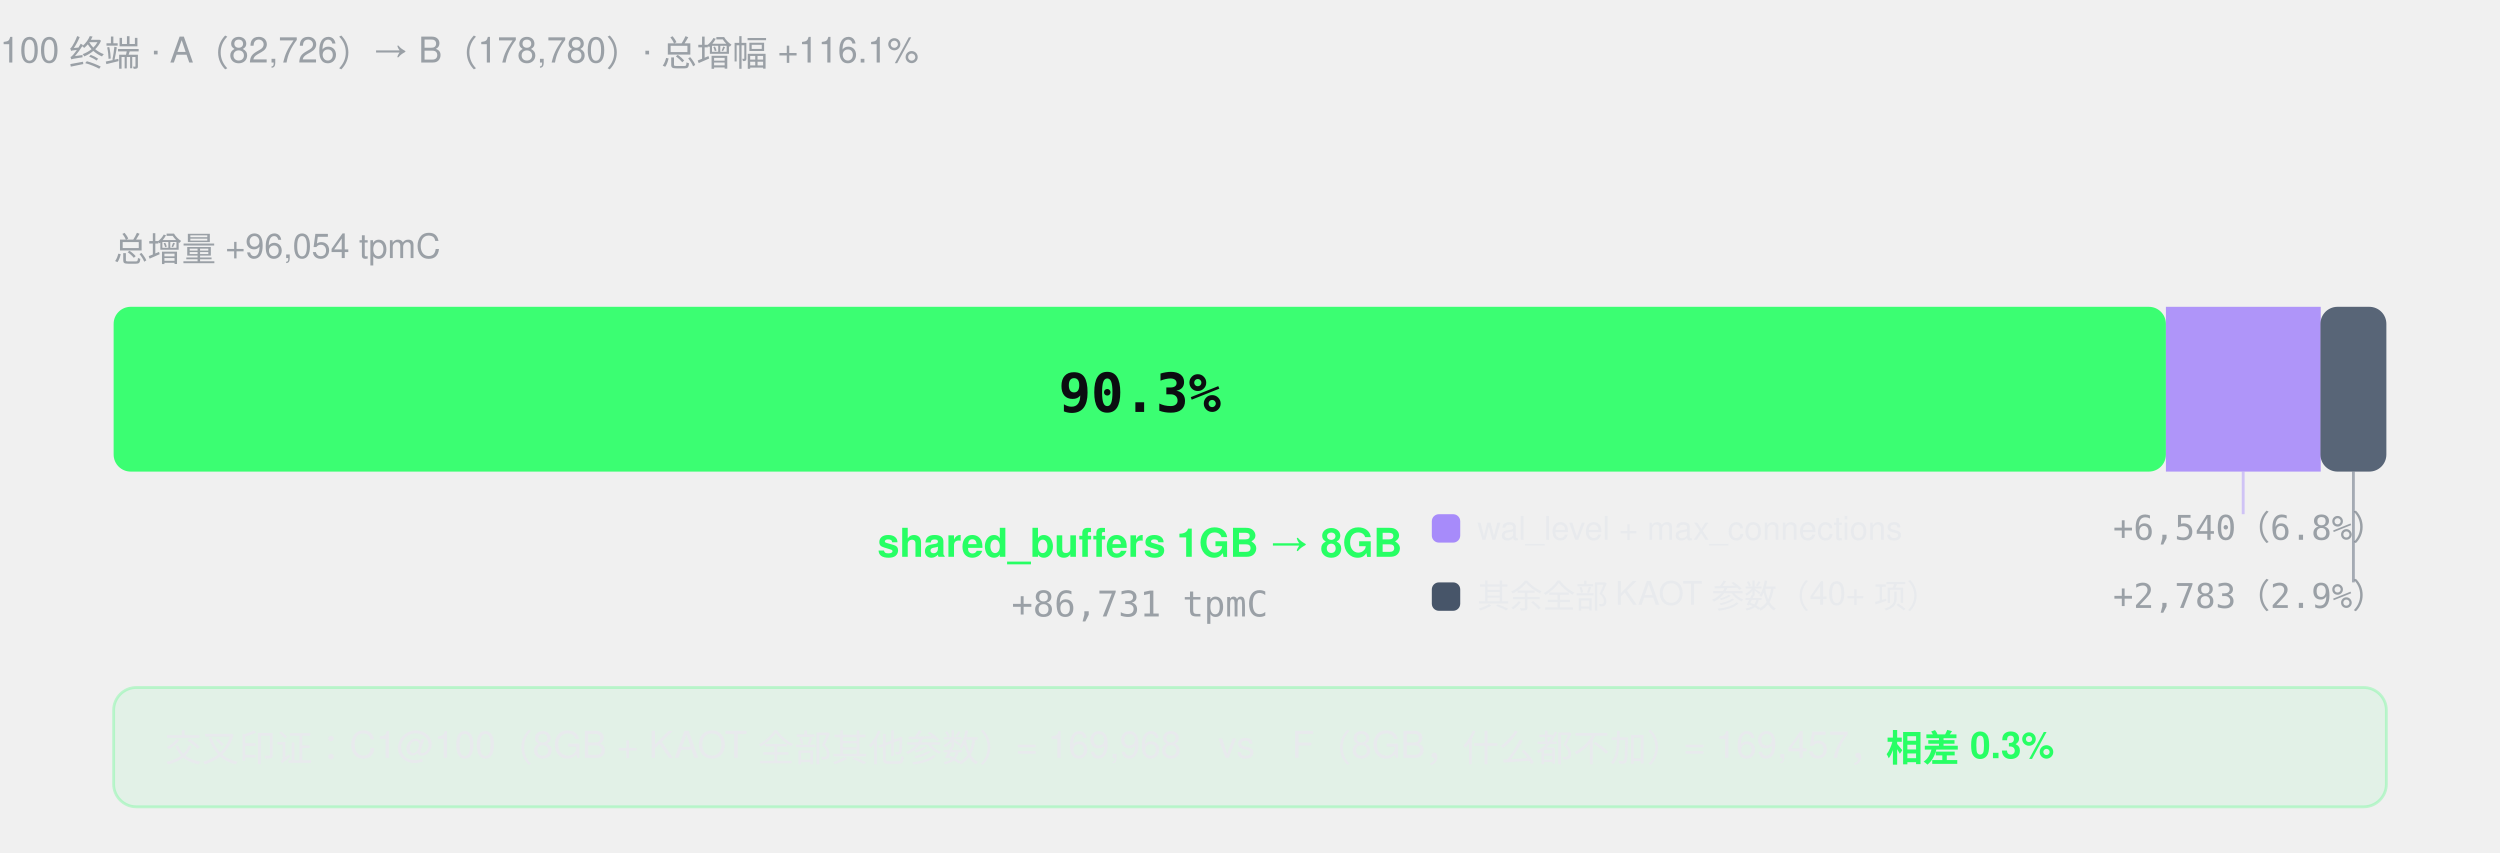
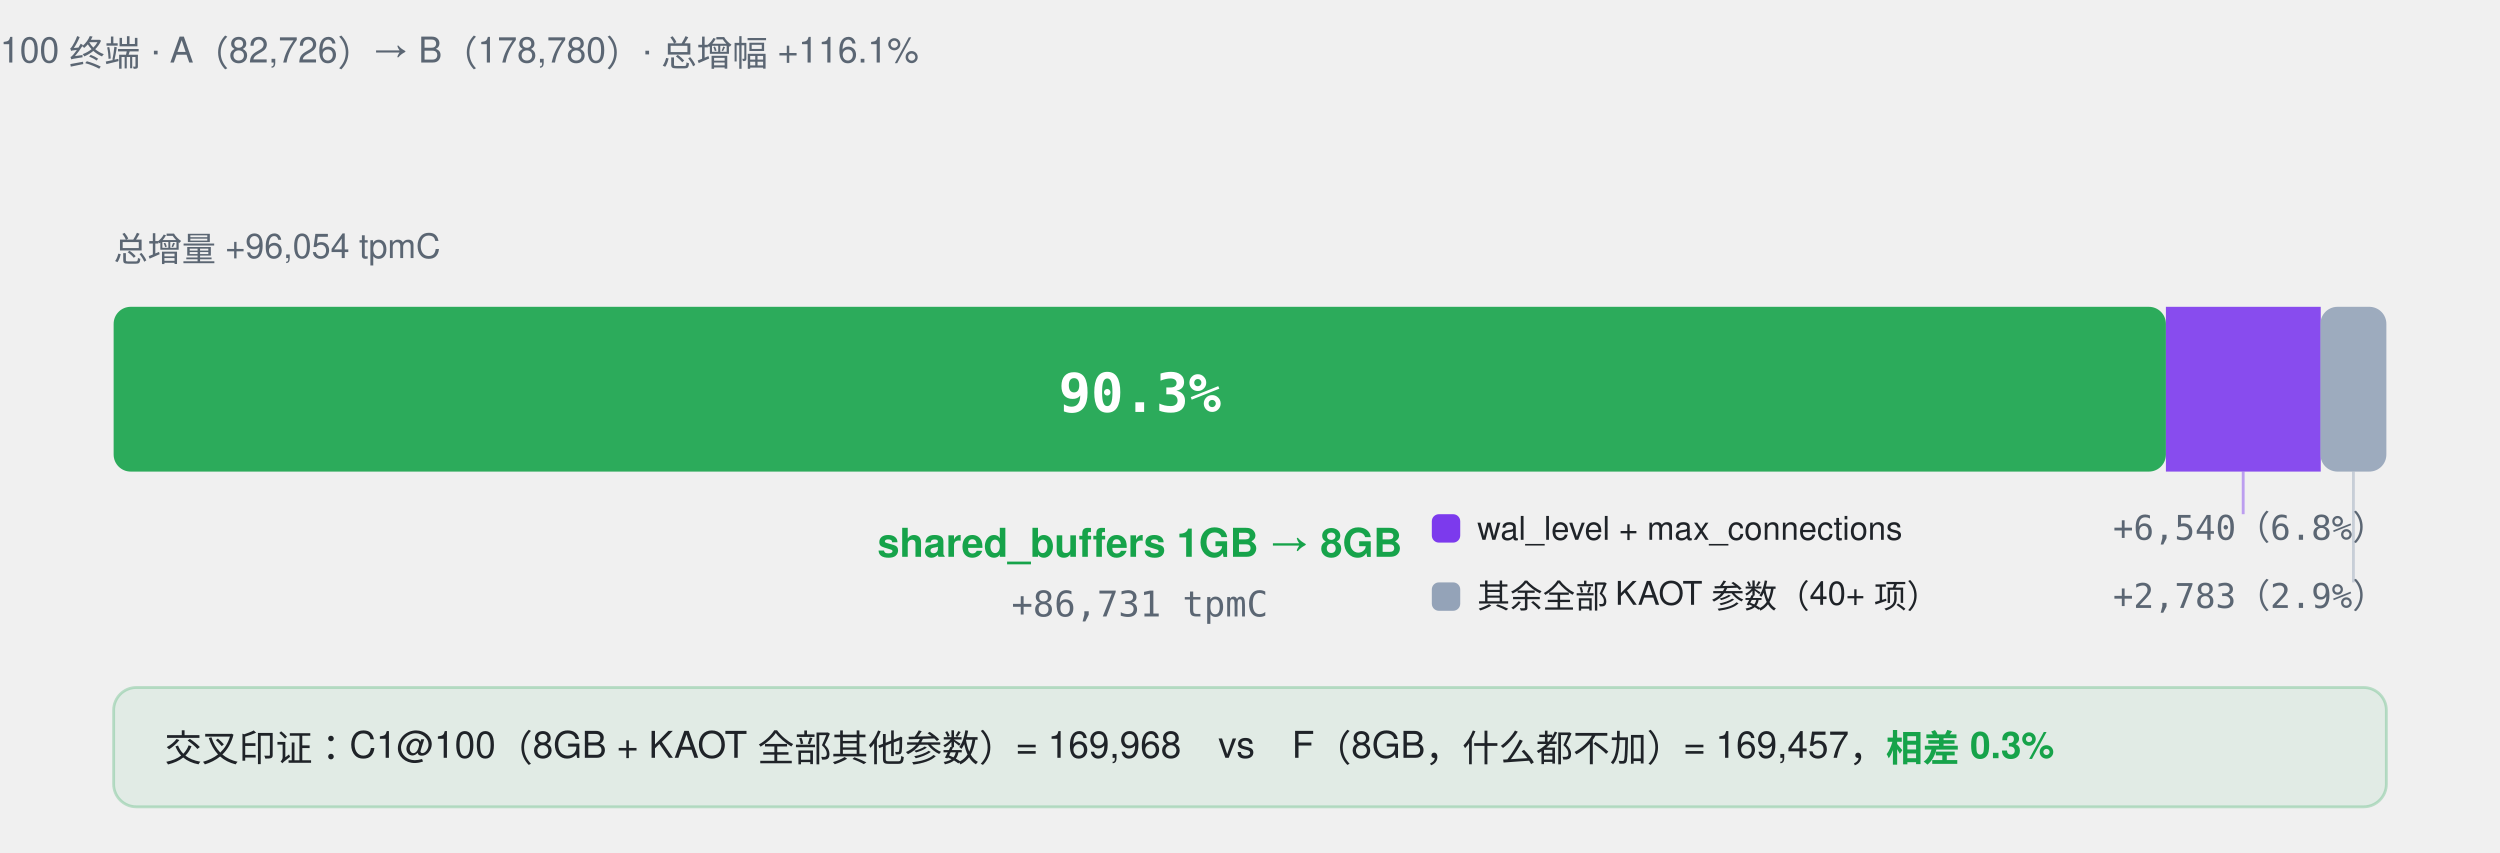
<svg xmlns="http://www.w3.org/2000/svg" viewBox="0 0 880 300" width="880" height="300" font-family="'Noto Sans SC','PingFang SC','Microsoft YaHei','Helvetica Neue',Helvetica,Arial,sans-serif">
  <rect width="880" height="300" fill="none" />
-   <text x="0" y="22" fill="#9aa0a6" font-size="12.5">100 终端 · A（82,726）→ B（178,780）· 总增幅 +116.1%</text>
-   <rect x="40.0" y="108" width="722.4" height="58" fill="#27FF64" opacity="0.9" rx="6" />
-   <text x="401.2" y="145" fill="#0b0d10" font-size="19" font-weight="800" text-anchor="middle" font-family="'JetBrains Mono','SF Mono',Menlo,Consolas,monospace">90.3%</text>
-   <rect x="762.4" y="108" width="54.5" height="58" fill="#a78bfa" opacity="0.9" />
-   <rect x="816.8" y="108" width="23.2" height="58" fill="#475569" opacity="0.9" rx="6" />
-   <text x="401.2" y="196" fill="#27FF64" font-size="14" font-weight="700" text-anchor="middle">shared_buffers 1GB → 8GB</text>
-   <text x="401.2" y="217" fill="#9aa0a6" font-size="12.5" text-anchor="middle" font-family="'JetBrains Mono','SF Mono',Menlo,Consolas,monospace">+86,731 tpmC</text>
-   <rect x="504" y="181" width="10" height="10" rx="2.5" fill="#a78bfa" />
-   <text x="520" y="190" fill="#e8eaed" font-size="11.5">wal_level + max_connections</text>
-   <text x="840" y="190" fill="#9aa0a6" font-size="12" text-anchor="end" font-family="'JetBrains Mono','SF Mono',Menlo,Consolas,monospace">+6,540（6.8%）</text>
-   <line x1="789.6" y1="166" x2="789.6" y2="181" stroke="#a78bfa" stroke-width="1" opacity="0.45" />
-   <rect x="504" y="205" width="10" height="10" rx="2.5" fill="#475569" />
-   <text x="520" y="214" fill="#e8eaed" font-size="11.5">其余全部 KAOT 参数（40+ 项）</text>
-   <text x="840" y="214" fill="#9aa0a6" font-size="12" text-anchor="end" font-family="'JetBrains Mono','SF Mono',Menlo,Consolas,monospace">+2,783（2.9%）</text>
-   <line x1="828.4" y1="166" x2="828.4" y2="205" stroke="#475569" stroke-width="1" opacity="0.45" />
-   <text x="40" y="92" fill="#9aa0a6" font-size="12">总增量 +96,054 tpmC</text>
-   <rect x="40" y="242" width="800" height="42" rx="8" fill="rgba(39,255,100,0.07)" stroke="rgba(39,255,100,0.25)" />
-   <text x="58" y="268" fill="#e8eaed" font-size="13">交叉印证：C1@100（8GB + KAOT 全部其他参数）= 169,968　vs　F（8GB，什么都不加）= 169,457，<tspan fill="#27FF64" font-weight="700">相差 0.3%</tspan>
+   <text x="0" y="22" fill="#5b6673" font-size="12.5">100 终端 · A（82,726）→ B（178,780）· 总增幅 +116.1%</text>
+   <rect x="40.0" y="108" width="722.4" height="58" fill="#16a34a" opacity="0.9" rx="6" />
+   <text x="401.2" y="145" fill="#ffffff" font-size="19" font-weight="800" text-anchor="middle" font-family="'JetBrains Mono','SF Mono',Menlo,Consolas,monospace">90.3%</text>
+   <rect x="762.4" y="108" width="54.5" height="58" fill="#7c3aed" opacity="0.9" />
+   <rect x="816.8" y="108" width="23.2" height="58" fill="#94a3b8" opacity="0.9" rx="6" />
+   <text x="401.2" y="196" fill="#16a34a" font-size="14" font-weight="700" text-anchor="middle">shared_buffers 1GB → 8GB</text>
+   <text x="401.2" y="217" fill="#5b6673" font-size="12.5" text-anchor="middle" font-family="'JetBrains Mono','SF Mono',Menlo,Consolas,monospace">+86,731 tpmC</text>
+   <rect x="504" y="181" width="10" height="10" rx="2.5" fill="#7c3aed" />
+   <text x="520" y="190" fill="#1f2328" font-size="11.5">wal_level + max_connections</text>
+   <text x="840" y="190" fill="#5b6673" font-size="12" text-anchor="end" font-family="'JetBrains Mono','SF Mono',Menlo,Consolas,monospace">+6,540（6.8%）</text>
+   <line x1="789.6" y1="166" x2="789.6" y2="181" stroke="#7c3aed" stroke-width="1" opacity="0.45" />
+   <rect x="504" y="205" width="10" height="10" rx="2.5" fill="#94a3b8" />
+   <text x="520" y="214" fill="#1f2328" font-size="11.5">其余全部 KAOT 参数（40+ 项）</text>
+   <text x="840" y="214" fill="#5b6673" font-size="12" text-anchor="end" font-family="'JetBrains Mono','SF Mono',Menlo,Consolas,monospace">+2,783（2.9%）</text>
+   <line x1="828.4" y1="166" x2="828.4" y2="205" stroke="#94a3b8" stroke-width="1" opacity="0.45" />
+   <text x="40" y="92" fill="#5b6673" font-size="12">总增量 +96,054 tpmC</text>
+   <rect x="40" y="242" width="800" height="42" rx="8" fill="rgba(22,163,74,0.07)" stroke="rgba(22,163,74,0.25)" />
+   <text x="58" y="268" fill="#1f2328" font-size="13">交叉印证：C1@100（8GB + KAOT 全部其他参数）= 169,968　vs　F（8GB，什么都不加）= 169,457，<tspan fill="#16a34a" font-weight="700">相差 0.3%</tspan>
  </text>
</svg>
